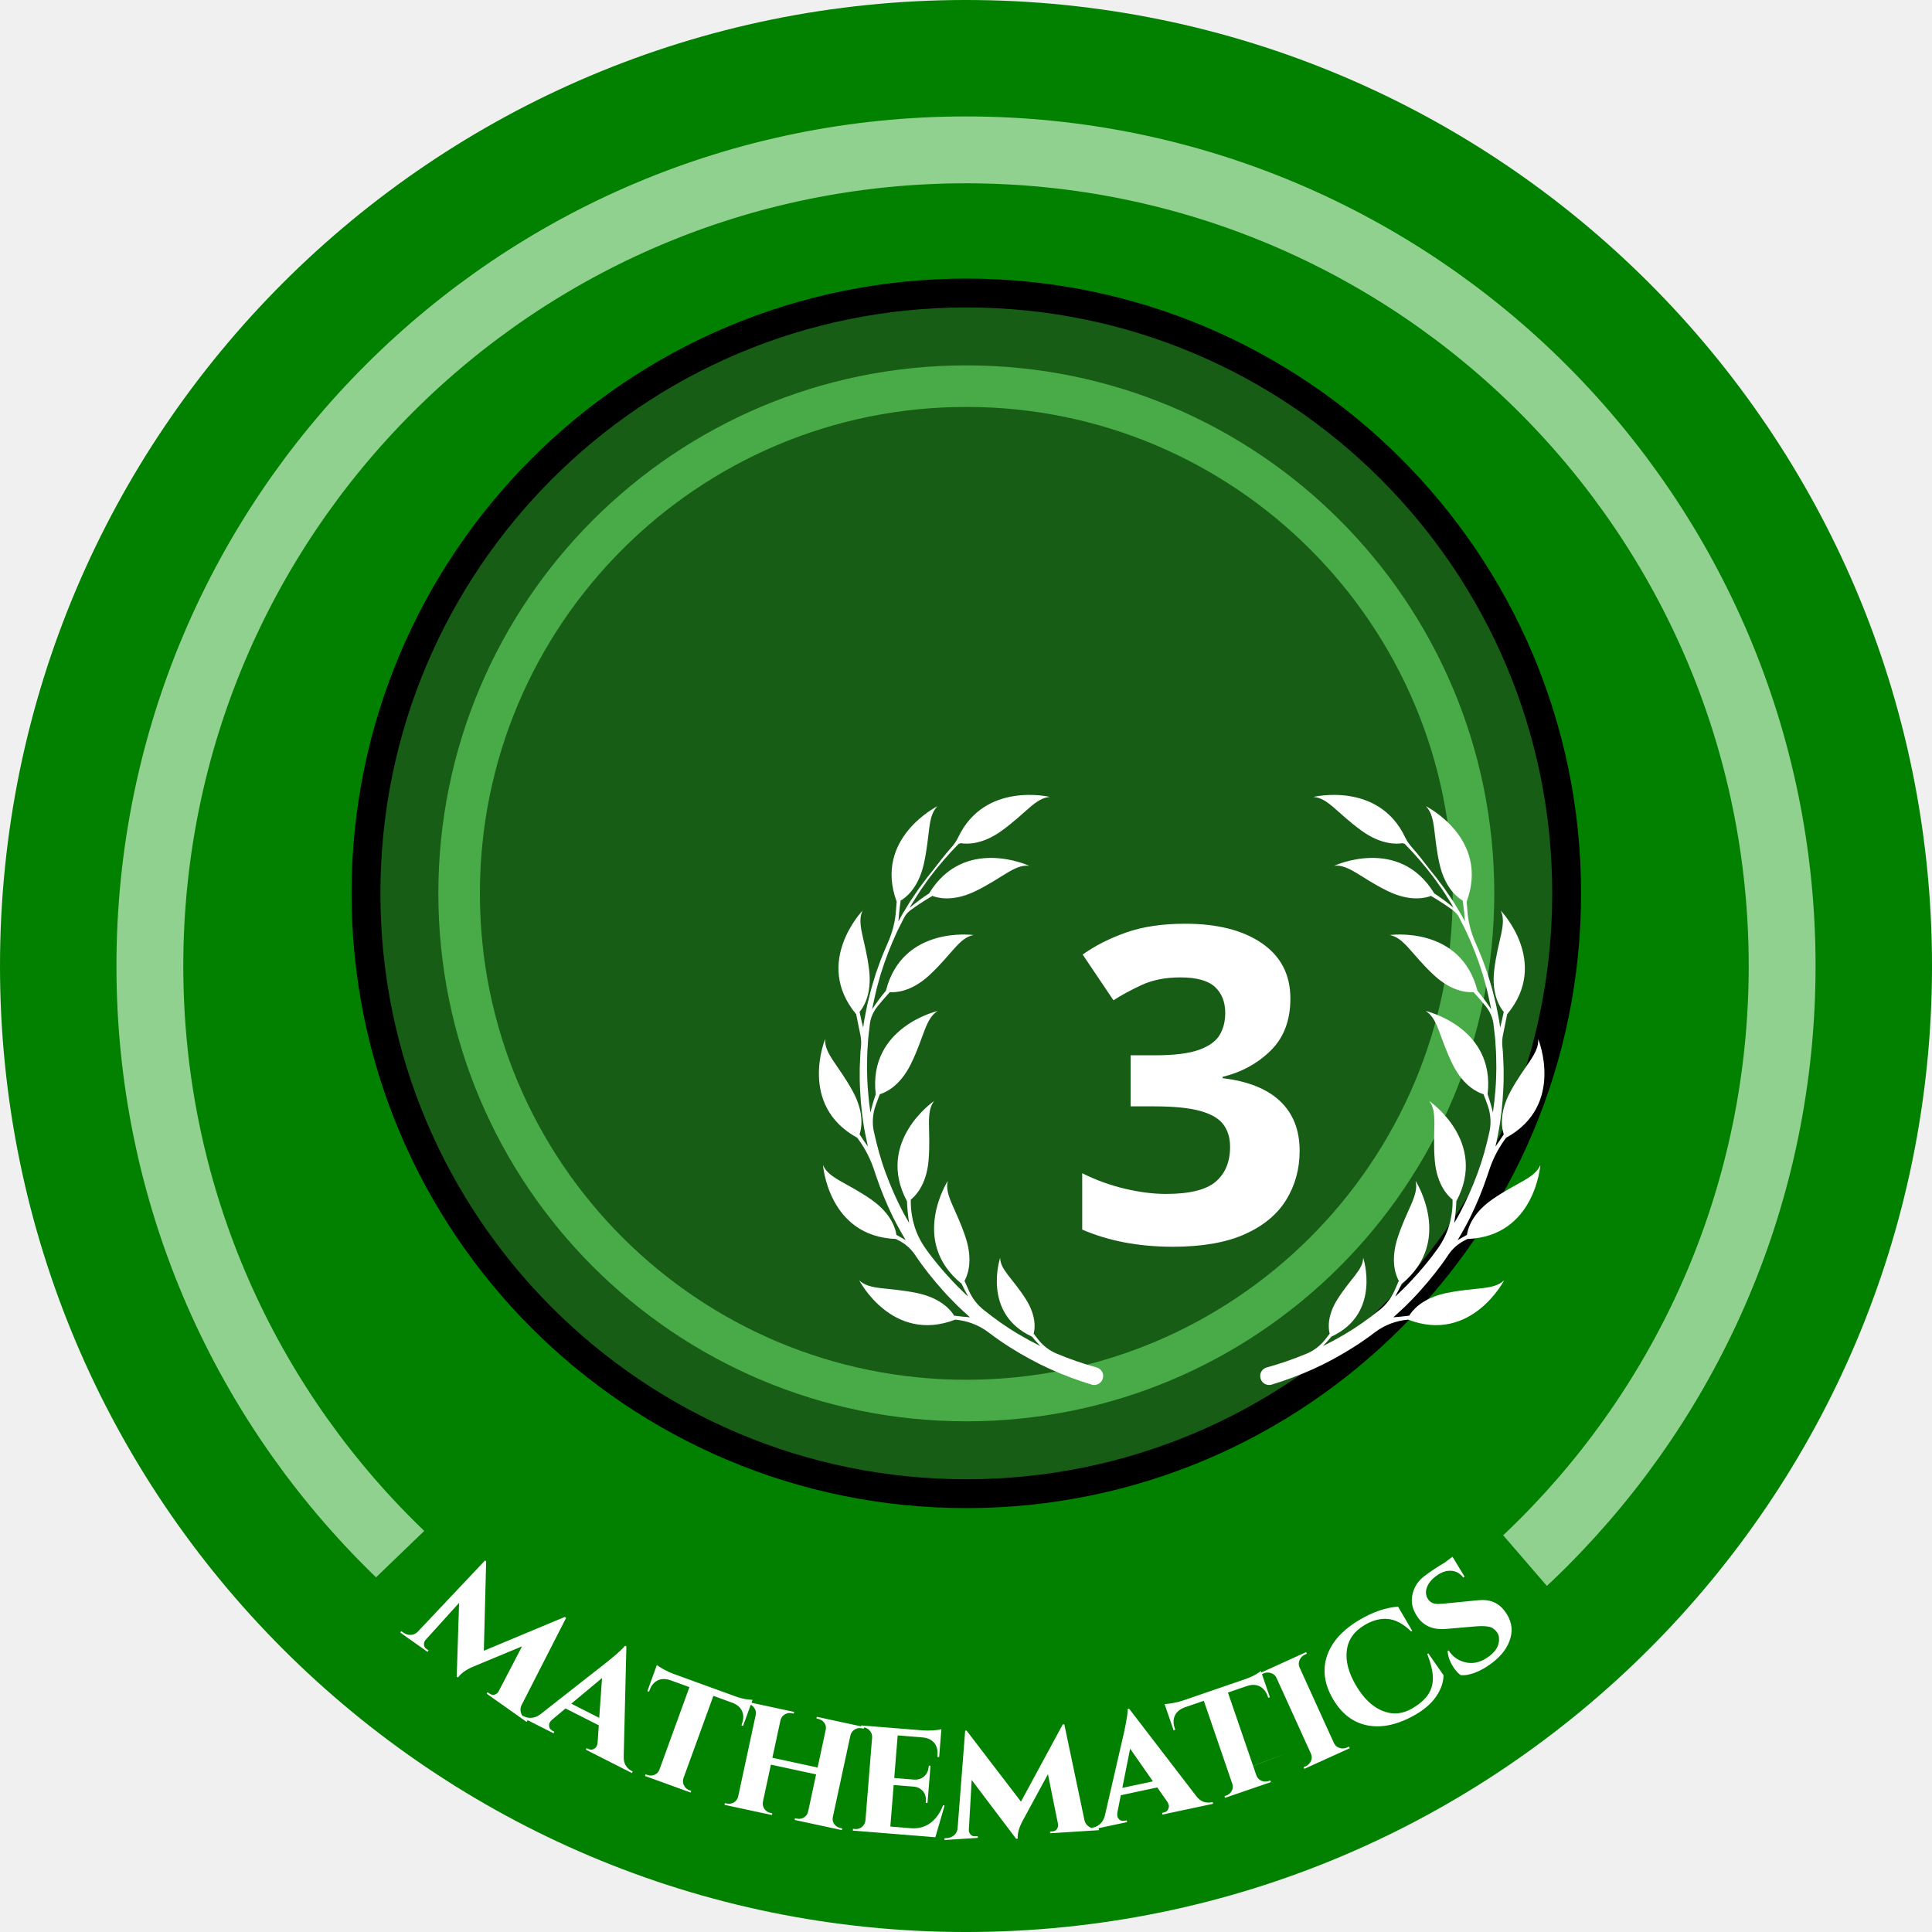
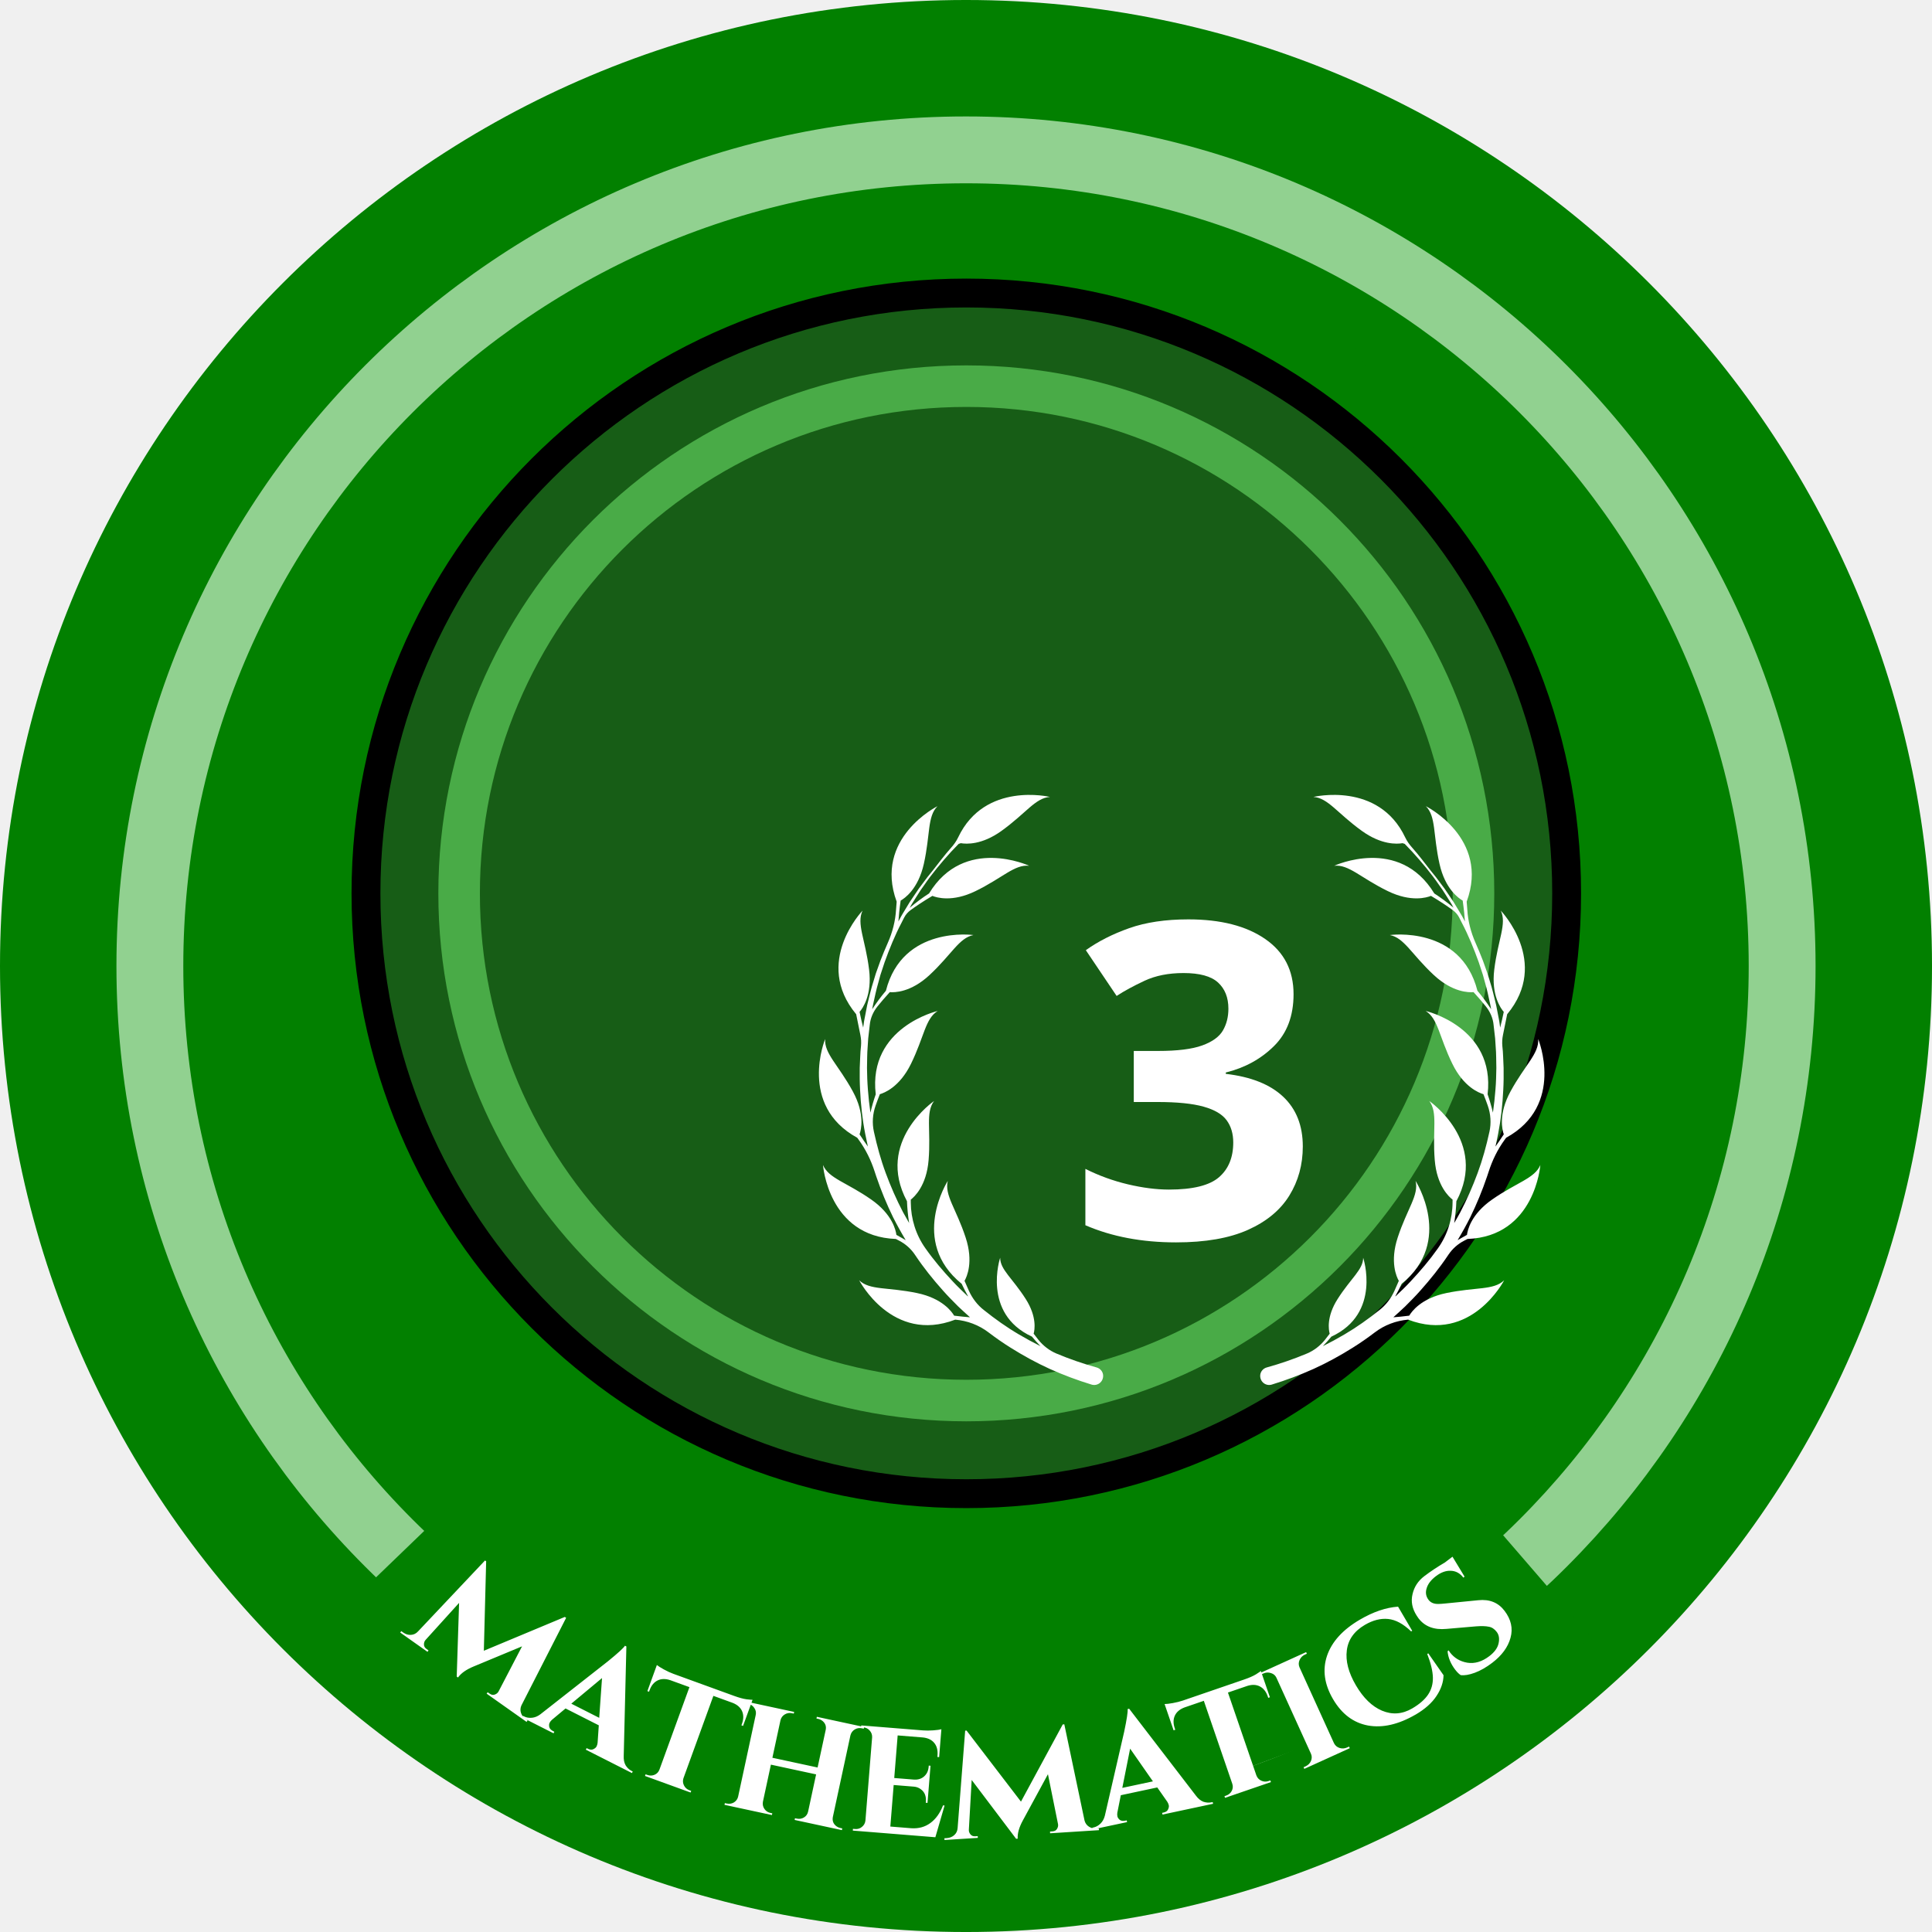
<svg xmlns="http://www.w3.org/2000/svg" width="193.805mm" height="193.805mm" viewBox="0 0 193.805 193.805" version="1.1" id="svg1">
+   <defs id="defs1" />
  <g id="layer1" transform="translate(-12.12214,-60.80922)">
    <circle style="fill:#028000;fill-opacity:1;stroke:none;stroke-width:7.938;stroke-linejoin:round" id="path1" cx="109.025" cy="157.712" r="96.903" />
    <circle style="display:inline;fill:none;fill-opacity:1;stroke:#91d190;stroke-width:6.706;stroke-linejoin:round;stroke-opacity:1" id="circle88" cx="109.025" cy="157.712" r="81.869" />
    <path style="fill:#028000;fill-opacity:1;stroke:none;stroke-width:1;stroke-linejoin:round;stroke-dasharray:none;stroke-opacity:1" d="m 65.845,97.939 81.812,-2.84 19.397,32.839 8.345,61.711 -14.673,22.641 11.204,12.975 -70.119,26.063 -56.554,-27.871 13.501,-13.009 1.841,-19.06 -7.884,-74.527 z" id="path89" />
    <circle style="display:inline;fill:none;fill-opacity:1;stroke:none;stroke-width:1;stroke-linejoin:round;stroke-dasharray:none;stroke-opacity:1" id="circle1" cx="-157.712" cy="-109.025" r="87.361" transform="matrix(0,-1,-1,0,0,0)" />
    <path d="m 64.843,233.25 0.202,0.143 -0.102,0.144 -4.004,-2.831 0.102,-0.144 0.202,0.143 q 0.274,0.194 0.521,0.088 0.262,-0.096 0.376,-0.318 l 2.351,-4.516 -4.867,2.024 q -1.099,0.454 -1.557,1.102 l -0.13,-0.092 0.238,-7.393 -3.351,3.701 q -0.171,0.181 -0.174,0.46 -0.003,0.279 0.256,0.462 l 0.202,0.143 -0.102,0.144 -2.736,-1.935 0.102,-0.144 0.202,0.143 q 0.36,0.255 0.762,0.236 0.426,-0.022 0.724,-0.352 l 6.715,-7.112 0.115,0.082 -0.232,8.974 8.124,-3.393 0.13,0.092 -4.49,8.793 q -0.162,0.382 -0.035,0.753 0.127,0.371 0.458,0.605 z m 10.625,5.199 0.126,0.064 -0.08,0.157 -4.625,-2.345 0.08,-0.157 0.126,0.064 q 0.315,0.16 0.552,0.043 0.237,-0.117 0.317,-0.274 0.08,-0.157 0.105,-0.362 l 0.12,-1.758 -3.335,-1.691 -1.371,1.144 q -0.143,0.125 -0.23,0.298 -0.08,0.157 -0.034,0.418 0.07,0.253 0.384,0.412 l 0.126,0.064 -0.08,0.157 -3.146,-1.595 0.08,-0.157 0.126,0.064 q 0.33,0.168 0.764,0.13 0.434,-0.037 0.846,-0.342 l 6.798,-5.334 q 1.482,-1.207 1.697,-1.552 l 0.142,0.072 -0.266,10.979 q -0.027,0.56 0.192,0.948 0.242,0.38 0.589,0.555 z m -6.037,-6.739 2.8,1.42 0.283,-3.99 z m 17.064,2.171 0.054,-0.149 q 0.259,-0.713 0.012,-1.272 -0.247,-0.559 -0.954,-0.835 l -1.923,-0.699 -3.007,8.272 q -0.116,0.371 0.059,0.716 0.175,0.345 0.54,0.478 l 0.182,0.066 -0.06,0.166 -4.575,-1.663 0.06,-0.166 0.166,0.06 q 0.381,0.139 0.737,-0.014 0.356,-0.152 0.494,-0.534 l 3.001,-8.256 -1.906,-0.693 q -0.735,-0.249 -1.284,0.021 -0.549,0.27 -0.808,0.983 l -0.054,0.149 -0.166,-0.06 0.952,-2.619 q 0.202,0.167 0.702,0.443 0.517,0.282 0.948,0.438 l 6.117,2.224 q 0.729,0.265 1.23,0.334 0.523,0.059 0.601,0.05 l -0.952,2.619 z m 9.927,10.301 0.19,0.041 -0.037,0.172 -4.742,-1.022 0.037,-0.172 0.172,0.037 q 0.397,0.085 0.728,-0.114 0.332,-0.199 0.417,-0.596 l 0.802,-3.725 -4.535,-0.977 -0.802,3.725 q -0.068,0.4 0.152,0.718 0.22,0.318 0.6,0.4 l 0.19,0.041 -0.037,0.172 -4.759,-1.025 0.037,-0.172 0.19,0.041 q 0.397,0.085 0.728,-0.114 0.335,-0.216 0.417,-0.596 l 1.761,-8.173 q 0.082,-0.379 -0.138,-0.697 -0.216,-0.335 -0.613,-0.421 l -0.19,-0.041 0.037,-0.172 4.759,1.025 -0.037,0.172 -0.19,-0.041 q -0.379,-0.082 -0.711,0.117 -0.332,0.199 -0.431,0.575 l -0.814,3.776 4.535,0.977 0.81,-3.759 q 0.115,-0.535 -0.295,-0.893 -0.198,-0.169 -0.457,-0.225 l -0.172,-0.037 0.037,-0.172 4.742,1.022 -0.037,0.172 -0.19,-0.041 q -0.379,-0.082 -0.711,0.117 -0.332,0.199 -0.434,0.592 l -1.764,8.191 q -0.098,0.538 0.298,0.876 0.198,0.169 0.457,0.225 z m 9.529,0.926 -8.281,-0.666 0.014,-0.176 0.211,0.017 q 0.404,0.033 0.689,-0.21 0.303,-0.241 0.351,-0.626 l 0.673,-8.369 q 0.014,-0.388 -0.247,-0.675 -0.243,-0.285 -0.647,-0.317 l -0.211,-0.017 0.014,-0.176 6.189,0.498 q 0.475,0.038 1.044,-0.005 0.57,-0.043 0.805,-0.112 l -0.225,2.796 -0.176,-0.014 0.013,-0.158 q 0.062,-0.774 -0.324,-1.247 -0.387,-0.473 -1.141,-0.552 l -2.532,-0.204 -0.344,4.272 2.004,0.161 q 0.599,0.03 1,-0.327 0.4,-0.357 0.448,-0.955 l 0.01,-0.123 0.176,0.014 -0.3,3.727 -0.176,-0.014 0.01,-0.123 q 0.067,-0.826 -0.519,-1.245 -0.301,-0.219 -0.688,-0.25 l -2.022,-0.163 -0.335,4.167 2.11,0.17 q 1.092,0.07 1.9,-0.52 0.827,-0.606 1.275,-1.773 l 0.158,0.013 z m 16.15,-0.869 0.246,-0.016 0.011,0.176 -4.894,0.312 -0.011,-0.176 0.246,-0.016 q 0.334,-0.021 0.461,-0.259 0.144,-0.239 0.093,-0.483 l -1.008,-4.991 -2.515,4.632 q -0.57,1.044 -0.519,1.836 l -0.158,0.01 -4.459,-5.902 -0.283,4.985 q -0.019,0.249 0.154,0.467 0.173,0.219 0.49,0.199 l 0.246,-0.016 0.011,0.176 -3.345,0.213 -0.011,-0.176 0.246,-0.016 q 0.44,-0.028 0.741,-0.295 0.318,-0.285 0.342,-0.729 l 0.756,-9.752 0.141,-0.009 5.457,7.128 4.19,-7.744 0.158,-0.01 2.031,9.662 q 0.114,0.399 0.445,0.608 0.331,0.209 0.736,0.183 z m 11.533,-2.63 0.138,-0.029 0.037,0.173 -5.072,1.081 -0.037,-0.173 0.138,-0.029 q 0.345,-0.073 0.456,-0.314 0.111,-0.24 0.074,-0.413 -0.037,-0.173 -0.146,-0.348 l -1.011,-1.444 -3.657,0.78 -0.348,1.751 q -0.032,0.187 0.008,0.377 0.037,0.173 0.236,0.346 0.213,0.153 0.558,0.079 l 0.138,-0.029 0.037,0.173 -3.45,0.735 -0.037,-0.173 0.138,-0.029 q 0.362,-0.077 0.677,-0.379 0.314,-0.301 0.443,-0.798 l 1.938,-8.421 q 0.395,-1.87 0.345,-2.274 l 0.155,-0.033 6.69,8.71 q 0.331,0.452 0.745,0.617 0.427,0.143 0.807,0.062 z m -8.93,-1.451 3.071,-0.655 -2.287,-3.282 z m 14.64,-9.031 -0.051,-0.15 q -0.246,-0.717 -0.79,-0.997 -0.544,-0.28 -1.267,-0.05 l -1.935,0.664 2.857,8.325 q 0.143,0.361 0.495,0.52 0.353,0.159 0.72,0.033 l 0.184,-0.063 0.057,0.167 -4.605,1.58 -0.057,-0.167 0.167,-0.057 q 0.384,-0.132 0.565,-0.474 0.181,-0.342 0.049,-0.726 l -2.851,-8.309 -1.919,0.658 q -0.728,0.269 -0.986,0.823 -0.257,0.554 -0.011,1.272 l 0.051,0.15 -0.167,0.057 -0.905,-2.636 q 0.262,0.003 0.825,-0.097 0.579,-0.106 1.013,-0.254 l 6.156,-2.113 q 0.734,-0.252 1.167,-0.512 0.444,-0.283 0.499,-0.339 l 0.905,2.636 z m 3.544,6.96 0.193,-0.088 q 0.385,-0.175 0.549,-0.54 0.156,-0.381 -0.004,-0.734 l -3.459,-7.612 q -0.161,-0.353 -0.543,-0.47 -0.39,-0.133 -0.775,0.042 l -0.193,0.088 -0.073,-0.161 4.561,-2.073 0.073,0.161 -0.193,0.088 q -0.369,0.168 -0.533,0.533 -0.164,0.365 -0.019,0.726 l 3.467,7.628 q 0.184,0.362 0.566,0.479 0.382,0.117 0.752,-0.051 l 0.193,-0.088 0.073,0.161 -4.561,2.073 z m 11.226,-5.277 q -2.566,1.483 -4.758,1.091 -2.201,-0.407 -3.512,-2.644 -1.311,-2.237 -0.605,-4.347 0.721,-2.119 3.293,-3.626 2.009,-1.177 3.834,-1.306 l 1.418,2.42 -0.107,0.062 q -1.174,-1.131 -2.304,-1.246 -1.13,-0.115 -2.333,0.59 -1.613,0.945 -1.814,2.556 -0.21,1.595 0.914,3.513 1.115,1.902 2.612,2.538 1.545,0.648 3.037,-0.226 1.081,-0.633 1.584,-1.378 0.504,-0.745 0.487,-1.716 -0.026,-0.986 -0.568,-2.366 l 0.107,-0.062 1.529,2.191 q -0.017,1.053 -0.714,2.095 -0.682,1.034 -2.098,1.863 z m 3.997,-4.49 q -0.695,-0.912 -0.779,-1.868 l 0.112,-0.086 q 0.061,0.109 0.125,0.193 0.652,0.856 1.747,1.042 1.109,0.175 2.204,-0.658 0.786,-0.598 0.929,-1.284 0.157,-0.696 -0.185,-1.145 -0.342,-0.449 -0.798,-0.523 -0.452,-0.099 -1.291,-0.036 l -2.954,0.254 q -1.861,0.176 -2.802,-1.059 -0.096,-0.126 -0.189,-0.277 -0.675,-1.06 -0.414,-2.145 0.25,-1.099 1.176,-1.804 0.94,-0.716 2.075,-1.38 l 0.758,-0.577 1.214,2.002 -0.126,0.096 q -0.502,-0.66 -1.254,-0.686 -0.738,-0.037 -1.495,0.54 -0.744,0.566 -0.933,1.22 -0.2,0.64 0.195,1.159 0.321,0.421 0.977,0.409 0.265,-0.002 0.737,-0.051 l 3.279,-0.324 q 1.685,-0.175 2.625,1.06 0.994,1.305 0.602,2.712 -0.378,1.396 -1.837,2.508 -0.898,0.684 -1.746,0.997 -0.848,0.313 -1.416,0.236 -0.277,-0.188 -0.533,-0.525 z" id="text89" style="-inkscape-font-specification:'Cinzel, Bold';fill:#ffffff;stroke-linejoin:round" aria-label="mathematics" />
    <circle style="fill:#175d16;fill-opacity:1;stroke:#000000;stroke-width:2.895;stroke-linejoin:round;stroke-dasharray:none;stroke-opacity:1" id="path1-1" cx="109.056" cy="150.424" r="60.221" />
    <circle style="display:inline;fill:none;fill-opacity:1;stroke:#49ab47;stroke-width:4.168;stroke-linejoin:round;stroke-opacity:1;stroke-dasharray:none" id="circle88-6" cx="109.056" cy="150.424" r="50.878" />
    <g id="g4" style="filter:url(#filter88-0)" transform="matrix(0.8342438,0,0,0.8342438,2.458974,39.95271)">
      <g id="g2" transform="matrix(0.1317788,0,0,0.1317788,-139.3383,91.40121)">
        <g id="group-R5">
          <path id="path7" d="m 18800.8,15570 c -145,-101.1 -168.4,-211.2 -172.1,-241.7 -23,-13.6 -44.4,-25.6 -64,-36.2 30.7,51.2 59.8,103.3 86.5,156.5 44.4,90.8 82.9,184.2 115.2,279.7 3.6,10.5 7.1,21 10.5,31.5 25.1,78.6 61.5,153.2 110.1,219.8 3.3,4.4 6.5,8.9 9.6,13.3 l -0.1,-0.1 c 406.1,222.3 219.8,675.5 219.8,675.5 6.1,-100.1 -90.5,-176.4 -189.8,-358.9 -84.4,-155.3 -56.1,-264.2 -45.8,-293.2 -20.8,-32 -40.2,-60.1 -57,-83.4 6.7,29.2 12.8,58.5 18.5,87.8 19.3,98.8 30,199.1 34.9,299.4 l 1.6,37.7 c 0.7,12.5 1.1,25 0.9,37.6 l -0.1,75.3 c -0.6,25.1 -2.2,50.1 -3.2,75.2 -0.7,12.5 -0.9,25.1 -2,37.6 l -3.5,37.4 v 0 c -2.2,24.8 -0.9,49.9 4.1,74.3 l 29,143.2 v -0.1 c 296,355.9 -43.7,709 -43.7,709 42.4,-90.8 -19.3,-197.3 -44.7,-403.5 -21.5,-175.5 44.8,-266.3 65.1,-289.5 -8.4,-41.6 -17,-77.9 -24.7,-107.5 l -3.3,23.3 c -2.9,24.9 -8.7,49.3 -13.2,74 l -7.1,36.8 c -2.3,12.3 -4.7,24.6 -7.9,36.7 -12.1,48.6 -23.1,97.4 -38.6,145.1 l -10.9,35.9 -5.4,17.9 -6.3,17.7 -25.2,70.6 c -16,41 -32.7,81.8 -50.6,122 -32,72.2 -52,149.4 -56.4,228.2 -1.1,18.3 -2.5,36.3 -4.3,53.9 l 0.1,-0.1 c 159.3,434.6 -279.3,653.2 -279.3,653.2 70.5,-71.3 48.1,-192.4 93.4,-395.1 38.7,-172.5 131.7,-235.8 158.5,-250.9 8.5,-59 13.1,-108.4 15.5,-143 -0.7,1.2 -1.3,2.5 -2,3.7 l -17.7,33 c -5.9,10.9 -12.8,21.4 -19.1,32.1 l -38.7,64 -41.7,62 c -7.1,10.3 -13.8,20.8 -21.1,30.9 l -22.3,29.9 c -23,32 -47.3,62.9 -72.5,93.2 l 0.1,-0.1 c -35.1,44.5 -83.1,108.6 -124.8,155 -19.6,21.7 -36.8,45.6 -49.3,72.1 -182.5,384.6 -628.1,276.5 -628.1,276.5 100.1,-6.4 163.8,-111.8 332.5,-232.9 133.4,-95.8 239.1,-90.1 277.6,-83.5 4.6,-1.5 10.2,-3.3 14.9,-4.8 l 51,-53.4 c 66.6,-73.3 130.4,-149.2 186.2,-231 l 21.4,-30.2 c 6.9,-10.3 13.4,-20.8 20.1,-31.2 l 39.7,-62.6 16.8,-29.4 c -44.3,37.6 -88.9,70.4 -133.1,98.8 l 0.2,-0.1 c -240.3,395.7 -684.7,189.3 -684.7,189.3 99.7,10.6 180.3,-82.5 367,-173.5 159,-77.4 266.5,-44.2 295,-32.6 63.6,-37.3 116.5,-73.8 147.1,-95.8 19.3,-13.9 35.6,-31.8 46.4,-53 0,-0.1 0.1,-0.2 0.1,-0.3 l 16.7,-33.1 c 46.1,-87.3 83.2,-179 116.6,-271.7 l 23.1,-70.1 5.8,-17.6 4.8,-17.8 9.8,-35.6 c 14.1,-47.2 23.7,-95.6 34.3,-143.6 2.9,-11.9 4.9,-24.1 6.9,-36.2 l 0.1,-0.7 c -30,46.1 -61.5,88.2 -93.7,126.3 l 0.1,-0.1 c -114,448.7 -599.4,381.3 -599.4,381.3 98.5,-19 148.4,-131.6 300.3,-273.2 129.3,-120.6 241.8,-120.3 272.5,-117.5 34.8,-37.9 63.3,-71.8 84.4,-98 29.2,-36.4 48.5,-80.2 52.8,-126.6 0,-0.3 0,-0.5 0,-0.8 l 8.4,-73.2 2.1,-18.3 1.2,-18.4 2.4,-36.8 2.4,-36.7 c 0.9,-12.3 0.7,-24.5 1.1,-36.8 0.4,-24.6 1.3,-49.1 1.2,-73.6 l -1.8,-73.6 c -0.1,-12.2 -0.8,-24.5 -1.7,-36.7 l -2.6,-36.7 c -4,-52.9 -9.6,-105.8 -17.3,-158.3 -10.5,44.1 -22.7,86.1 -36.5,125.6 l 0.1,-0.1 c 53.6,459.8 -423.8,570.1 -423.8,570.1 85.2,-52.9 91.6,-175.9 182.9,-362.4 77.8,-158.8 183,-198.7 212.6,-207.1 11.4,-28.6 21.2,-55 29.4,-78.4 20.2,-57.5 24.5,-119.6 11.4,-179 -0.1,-0.3 -0.2,-0.7 -0.3,-0.9 -20.9,-95.6 -46.7,-190.1 -80.7,-281.7 -33.8,-91.7 -73.2,-181.1 -118.3,-267.6 -13.4,-25 -27.4,-49.7 -41.8,-74.3 8.3,51.9 13,101.8 14.8,149.7 v -0.2 c 218.4,408.2 -185.4,685.8 -185.4,685.8 59.9,-80.5 20.8,-197.2 37.4,-404.3 14.2,-176.2 97.5,-251.9 122,-270.5 0,-6.8 0,-13.4 -0.1,-19.9 -0.6,-112.1 -34.9,-221.8 -99.9,-313.1 -0.3,-0.5 -0.6,-0.9 -0.9,-1.4 -56.2,-79.6 -119.3,-153.9 -185.8,-224.7 -17,-17.3 -33,-35.6 -50.8,-52.1 l -52.6,-50.5 c -0.8,0.7 -0.6,0.5 -1.4,1.2 16,28.4 30.4,56.7 43.4,84.5 v -0.1 c 359.5,291.6 94.9,704 94.9,704 23.9,-97.4 -57.4,-189.8 -122.2,-387.2 -55.2,-167.9 -7.8,-269.9 7.5,-296.6 -10.6,-25.4 -20.8,-48.7 -30.4,-69.4 -23.3,-50.8 -57.6,-96 -101.7,-130.4 -0.2,-0.2 -0.5,-0.4 -0.7,-0.5 -75.8,-60.5 -154.8,-117 -238.3,-166 -48.6,-28.7 -98.2,-55.6 -148.7,-80.7 21.1,21.6 40.6,43.5 58.5,65.3 l -0.1,-0.1 c 344.4,158.9 217.6,539.8 217.6,539.8 -0.6,-82.1 -83.8,-139.1 -175.2,-282.7 -77.8,-122.1 -60.8,-212.7 -54,-237 -11.2,-14.9 -21.9,-28.7 -31.9,-41.2 -32.9,-41.2 -75.3,-74.1 -123.8,-94.6 -0.3,-0.1 -0.5,-0.3 -0.7,-0.3 -89.2,-37.4 -180.6,-68.9 -273.5,-94.7 l -1.1,-0.3 h -0.2 c -25.2,-7.2 -43.8,-29.6 -44.4,-55.8 -1,-44.8 40.4,-73.3 79.1,-61.5 97.6,29.8 193.3,65.6 286.2,107.3 92.8,42.2 182.2,91.4 268.3,145.4 51.9,32.4 102.1,67.5 150.7,104.5 66,50.3 145.3,80.2 228.1,87.3 h -0.2 c 432.2,-165.9 657.4,269.3 657.4,269.3 -72.4,-69.4 -193.1,-45.1 -396.5,-87.5 -173,-36 -237.8,-128 -253.2,-154.6 -41.6,-5.4 -78.4,-8.8 -108.7,-11.1 27.5,24.2 54.1,49.4 80.9,74.3 l 53.5,54.1 c 18.1,17.7 34.4,37.2 51.6,55.7 67.4,75.6 131.1,154.7 187.3,238.8 1.1,1.7 2.3,3.4 3.4,5.1 27.6,41.2 65.3,74.5 109.5,97 7.2,3.6 14.3,7.4 21.4,11.1 l -0.1,-0.1 c 462.6,17.3 498.5,506 498.5,506 -39.2,-92.2 -159.8,-117.3 -330.1,-236.2" style="fill:#ffffff;fill-opacity:1;fill-rule:nonzero;stroke:none" transform="matrix(0.1333333,0,0,-0.1333333,0,2666.667)" />
          <path id="path8" d="m 14551.8,15570 c 145,-101.1 168.4,-211.2 172.1,-241.7 23,-13.6 44.4,-25.6 64,-36.2 -30.7,51.2 -59.7,103.3 -86.5,156.5 -44.4,90.8 -82.8,184.2 -115.2,279.7 -3.6,10.5 -7.1,21 -10.4,31.5 -25.2,78.6 -61.6,153.2 -110.2,219.8 -3.2,4.4 -6.4,8.9 -9.6,13.3 l 0.1,-0.1 c -406.1,222.3 -219.7,675.5 -219.7,675.5 -6.2,-100.1 90.4,-176.4 189.7,-358.9 84.4,-155.3 56.1,-264.2 45.8,-293.2 20.8,-32 40.2,-60.1 57,-83.4 -6.6,29.2 -12.8,58.5 -18.5,87.8 -19.3,98.8 -30,199.1 -34.9,299.4 l -1.6,37.7 c -0.7,12.5 -1.1,25 -0.9,37.6 l 0.1,75.3 c 0.6,25.1 2.2,50.1 3.2,75.2 0.7,12.5 0.9,25.1 2,37.6 l 3.5,37.4 v 0 c 2.3,24.8 0.9,49.9 -4.1,74.3 l -29,143.2 v -0.1 c -296,355.9 43.7,709 43.7,709 -42.4,-90.8 19.4,-197.3 44.7,-403.5 21.5,-175.5 -44.8,-266.3 -65.1,-289.5 8.4,-41.6 17.1,-77.9 24.7,-107.5 l 3.3,23.3 c 2.9,24.9 8.7,49.3 13.2,74 l 7.1,36.8 c 2.3,12.3 4.7,24.6 7.9,36.7 12.1,48.6 23.2,97.4 38.7,145.1 l 10.8,35.9 5.4,17.9 6.3,17.7 25.3,70.6 c 15.9,41 32.6,81.8 50.5,122 32.1,72.2 52,149.4 56.5,228.2 1,18.3 2.4,36.3 4.2,53.9 l -0.1,-0.1 c -159.3,434.6 279.3,653.2 279.3,653.2 -70.5,-71.3 -48.1,-192.4 -93.4,-395.1 -38.7,-172.5 -131.6,-235.8 -158.5,-250.9 -8.5,-59 -13.1,-108.4 -15.5,-143 0.7,1.2 1.3,2.5 2,3.7 l 17.8,33 c 5.8,10.9 12.7,21.4 19,32.1 l 38.7,64 41.8,62 c 7,10.3 13.8,20.8 21,30.9 l 22.3,29.9 c 23.1,32 47.3,62.9 72.5,93.2 l -0.1,-0.1 c 35.1,44.5 83.1,108.6 124.8,155 19.6,21.7 36.8,45.6 49.3,72.1 182.5,384.6 628.1,276.5 628.1,276.5 -100,-6.4 -163.8,-111.8 -332.5,-232.9 -133.4,-95.8 -239.1,-90.1 -277.6,-83.5 -4.6,-1.5 -10.2,-3.3 -14.8,-4.8 l -51.1,-53.4 c -66.5,-73.3 -130.4,-149.2 -186.1,-231 l -21.5,-30.2 c -6.9,-10.3 -13.4,-20.8 -20.1,-31.2 l -39.7,-62.6 -16.8,-29.4 c 44.3,37.6 88.9,70.4 133.1,98.8 l -0.2,-0.1 c 240.3,395.7 684.8,189.3 684.8,189.3 -99.8,10.6 -180.4,-82.5 -367.1,-173.5 -158.9,-77.4 -266.4,-44.2 -295,-32.6 -63.6,-37.3 -116.5,-73.8 -147.1,-95.8 -19.3,-13.9 -35.6,-31.8 -46.3,-53 -0.1,-0.1 -0.2,-0.2 -0.2,-0.3 l -16.7,-33.1 c -46.1,-87.3 -83.2,-179 -116.6,-271.7 l -23.1,-70.1 -5.8,-17.6 -4.8,-17.8 -9.8,-35.6 c -14,-47.2 -23.6,-95.6 -34.3,-143.6 -2.9,-11.9 -4.9,-24.1 -6.9,-36.2 l -0.1,-0.7 c 30,46.1 61.5,88.2 93.7,126.3 l -0.1,-0.1 c 114,448.7 599.4,381.3 599.4,381.3 -98.5,-19 -148.3,-131.6 -300.3,-273.2 -129.3,-120.6 -241.8,-120.3 -272.5,-117.5 -34.8,-37.9 -63.3,-71.8 -84.4,-98 -29.2,-36.4 -48.5,-80.2 -52.7,-126.6 -0.1,-0.3 -0.1,-0.5 -0.1,-0.8 l -8.4,-73.2 -2.1,-18.3 -1.2,-18.4 -2.4,-36.8 -2.4,-36.7 c -0.8,-12.3 -0.7,-24.5 -1.1,-36.8 -0.3,-24.6 -1.3,-49.1 -1.2,-73.6 l 1.8,-73.6 c 0.1,-12.2 0.8,-24.5 1.8,-36.7 l 2.5,-36.7 c 4,-52.9 9.6,-105.8 17.3,-158.3 10.5,44.1 22.7,86.1 36.5,125.6 l -0.1,-0.1 c -53.6,459.8 423.8,570.1 423.8,570.1 -85.2,-52.9 -91.5,-175.9 -182.9,-362.4 -77.8,-158.8 -183,-198.7 -212.6,-207.1 -11.4,-28.6 -21.2,-55 -29.4,-78.4 -20.2,-57.5 -24.5,-119.6 -11.3,-179 0,-0.3 0.1,-0.7 0.2,-0.9 21,-95.6 46.7,-190.1 80.7,-281.7 33.8,-91.7 73.3,-181.1 118.3,-267.6 13.5,-25 27.5,-49.7 41.8,-74.3 -8.3,51.9 -12.9,101.8 -14.8,149.7 v -0.2 c -218.4,408.2 185.4,685.8 185.4,685.8 -59.9,-80.5 -20.7,-197.2 -37.4,-404.3 -14.2,-176.2 -97.4,-251.9 -121.9,-270.5 -0.1,-6.8 -0.1,-13.4 0,-19.9 0.7,-112.1 35,-221.8 99.9,-313.1 0.3,-0.5 0.6,-0.9 1,-1.4 56.1,-79.6 119.2,-153.9 185.7,-224.7 17,-17.3 33,-35.6 50.9,-52.1 l 52.5,-50.5 c 0.8,0.7 0.6,0.5 1.4,1.2 -16,28.4 -30.4,56.7 -43.4,84.5 v -0.1 c -359.5,291.6 -94.8,704 -94.8,704 -24,-97.4 57.3,-189.8 122.1,-387.2 55.3,-167.9 7.9,-269.9 -7.5,-296.6 10.6,-25.4 20.9,-48.7 30.4,-69.4 23.3,-50.8 57.6,-96 101.7,-130.4 0.3,-0.2 0.5,-0.4 0.7,-0.5 75.8,-60.5 154.8,-117 238.4,-166 48.5,-28.7 98.1,-55.6 148.6,-80.7 -21,21.6 -40.6,43.5 -58.5,65.3 l 0.1,-0.1 c -344.4,158.9 -217.6,539.8 -217.6,539.8 0.6,-82.1 83.9,-139.1 175.2,-282.7 77.8,-122.1 60.8,-212.7 54,-237 11.2,-14.9 21.9,-28.7 31.9,-41.2 32.9,-41.2 75.3,-74.1 123.8,-94.6 0.3,-0.1 0.5,-0.3 0.8,-0.3 89.1,-37.4 180.5,-68.9 273.4,-94.7 l 1.1,-0.3 h 0.2 c 25.2,-7.2 43.8,-29.6 44.4,-55.8 1,-44.8 -40.4,-73.3 -79.1,-61.5 -97.6,29.8 -193.3,65.6 -286.2,107.3 -92.8,42.2 -182.2,91.4 -268.3,145.4 -51.9,32.4 -102.1,67.5 -150.7,104.5 -66,50.3 -145.3,80.2 -228.1,87.3 h 0.2 c -432.2,-165.9 -657.4,269.3 -657.4,269.3 72.4,-69.4 193.1,-45.1 396.5,-87.5 173.1,-36 237.8,-128 253.3,-154.6 41.6,-5.4 78.4,-8.8 108.6,-11.1 -27.4,24.2 -54.1,49.4 -80.9,74.3 l -53.4,54.1 c -18.2,17.7 -34.4,37.2 -51.7,55.7 -67.4,75.6 -131.1,154.7 -187.3,238.8 -1.1,1.7 -2.3,3.4 -3.4,5.1 -27.6,41.2 -65.3,74.5 -109.5,97 -7.2,3.6 -14.3,7.4 -21.4,11.1 l 0.1,-0.1 c -462.5,17.3 -498.5,506 -498.5,506 39.2,-92.2 159.8,-117.3 330.1,-236.2" style="fill:#ffffff;fill-opacity:1;fill-rule:nonzero;stroke:none" transform="matrix(0.1333333,0,0,-0.1333333,0,2666.667)" />
        </g>
      </g>
-       <text xml:space="preserve" transform="matrix(0.2645833,0,0,0.2645833,-15.73078,-3.610343)" id="text3" style="font-style:normal;font-variant:normal;font-weight:bold;font-stretch:normal;font-size:200px;font-family:Cinzel;-inkscape-font-specification:'Cinzel, Bold';font-variant-ligatures:normal;font-variant-caps:normal;font-variant-numeric:normal;font-variant-east-asian:normal;text-align:center;white-space:pre;shape-inside:url(#rect3-90);display:inline;fill:#ffffff;fill-opacity:1;stroke:none;stroke-width:3.78;stroke-linejoin:round;stroke-dasharray:none;stroke-opacity:1">
-         <tspan x="587.47" y="672.737" id="tspan1">3</tspan>
+       <text xml:space="preserve" transform="matrix(0.2645833,0,0,0.2645833,140.0846,173.8612)" id="text3" style="font-style:normal;font-variant:normal;font-weight:bold;font-stretch:normal;font-size:200px;font-family:Cinzel;-inkscape-font-specification:'Cinzel, Bold';font-variant-ligatures:normal;font-variant-caps:normal;font-variant-numeric:normal;font-variant-east-asian:normal;text-align:center;white-space:pre;shape-inside:url(#rect3-90);display:inline;fill:#ffffff;fill-opacity:1;stroke:none;stroke-width:3.78;stroke-linejoin:round;stroke-dasharray:none;stroke-opacity:1">
+         <tspan x="0" y="0" id="tspan2">3</tspan>
      </text>
    </g>
  </g>
</svg>
